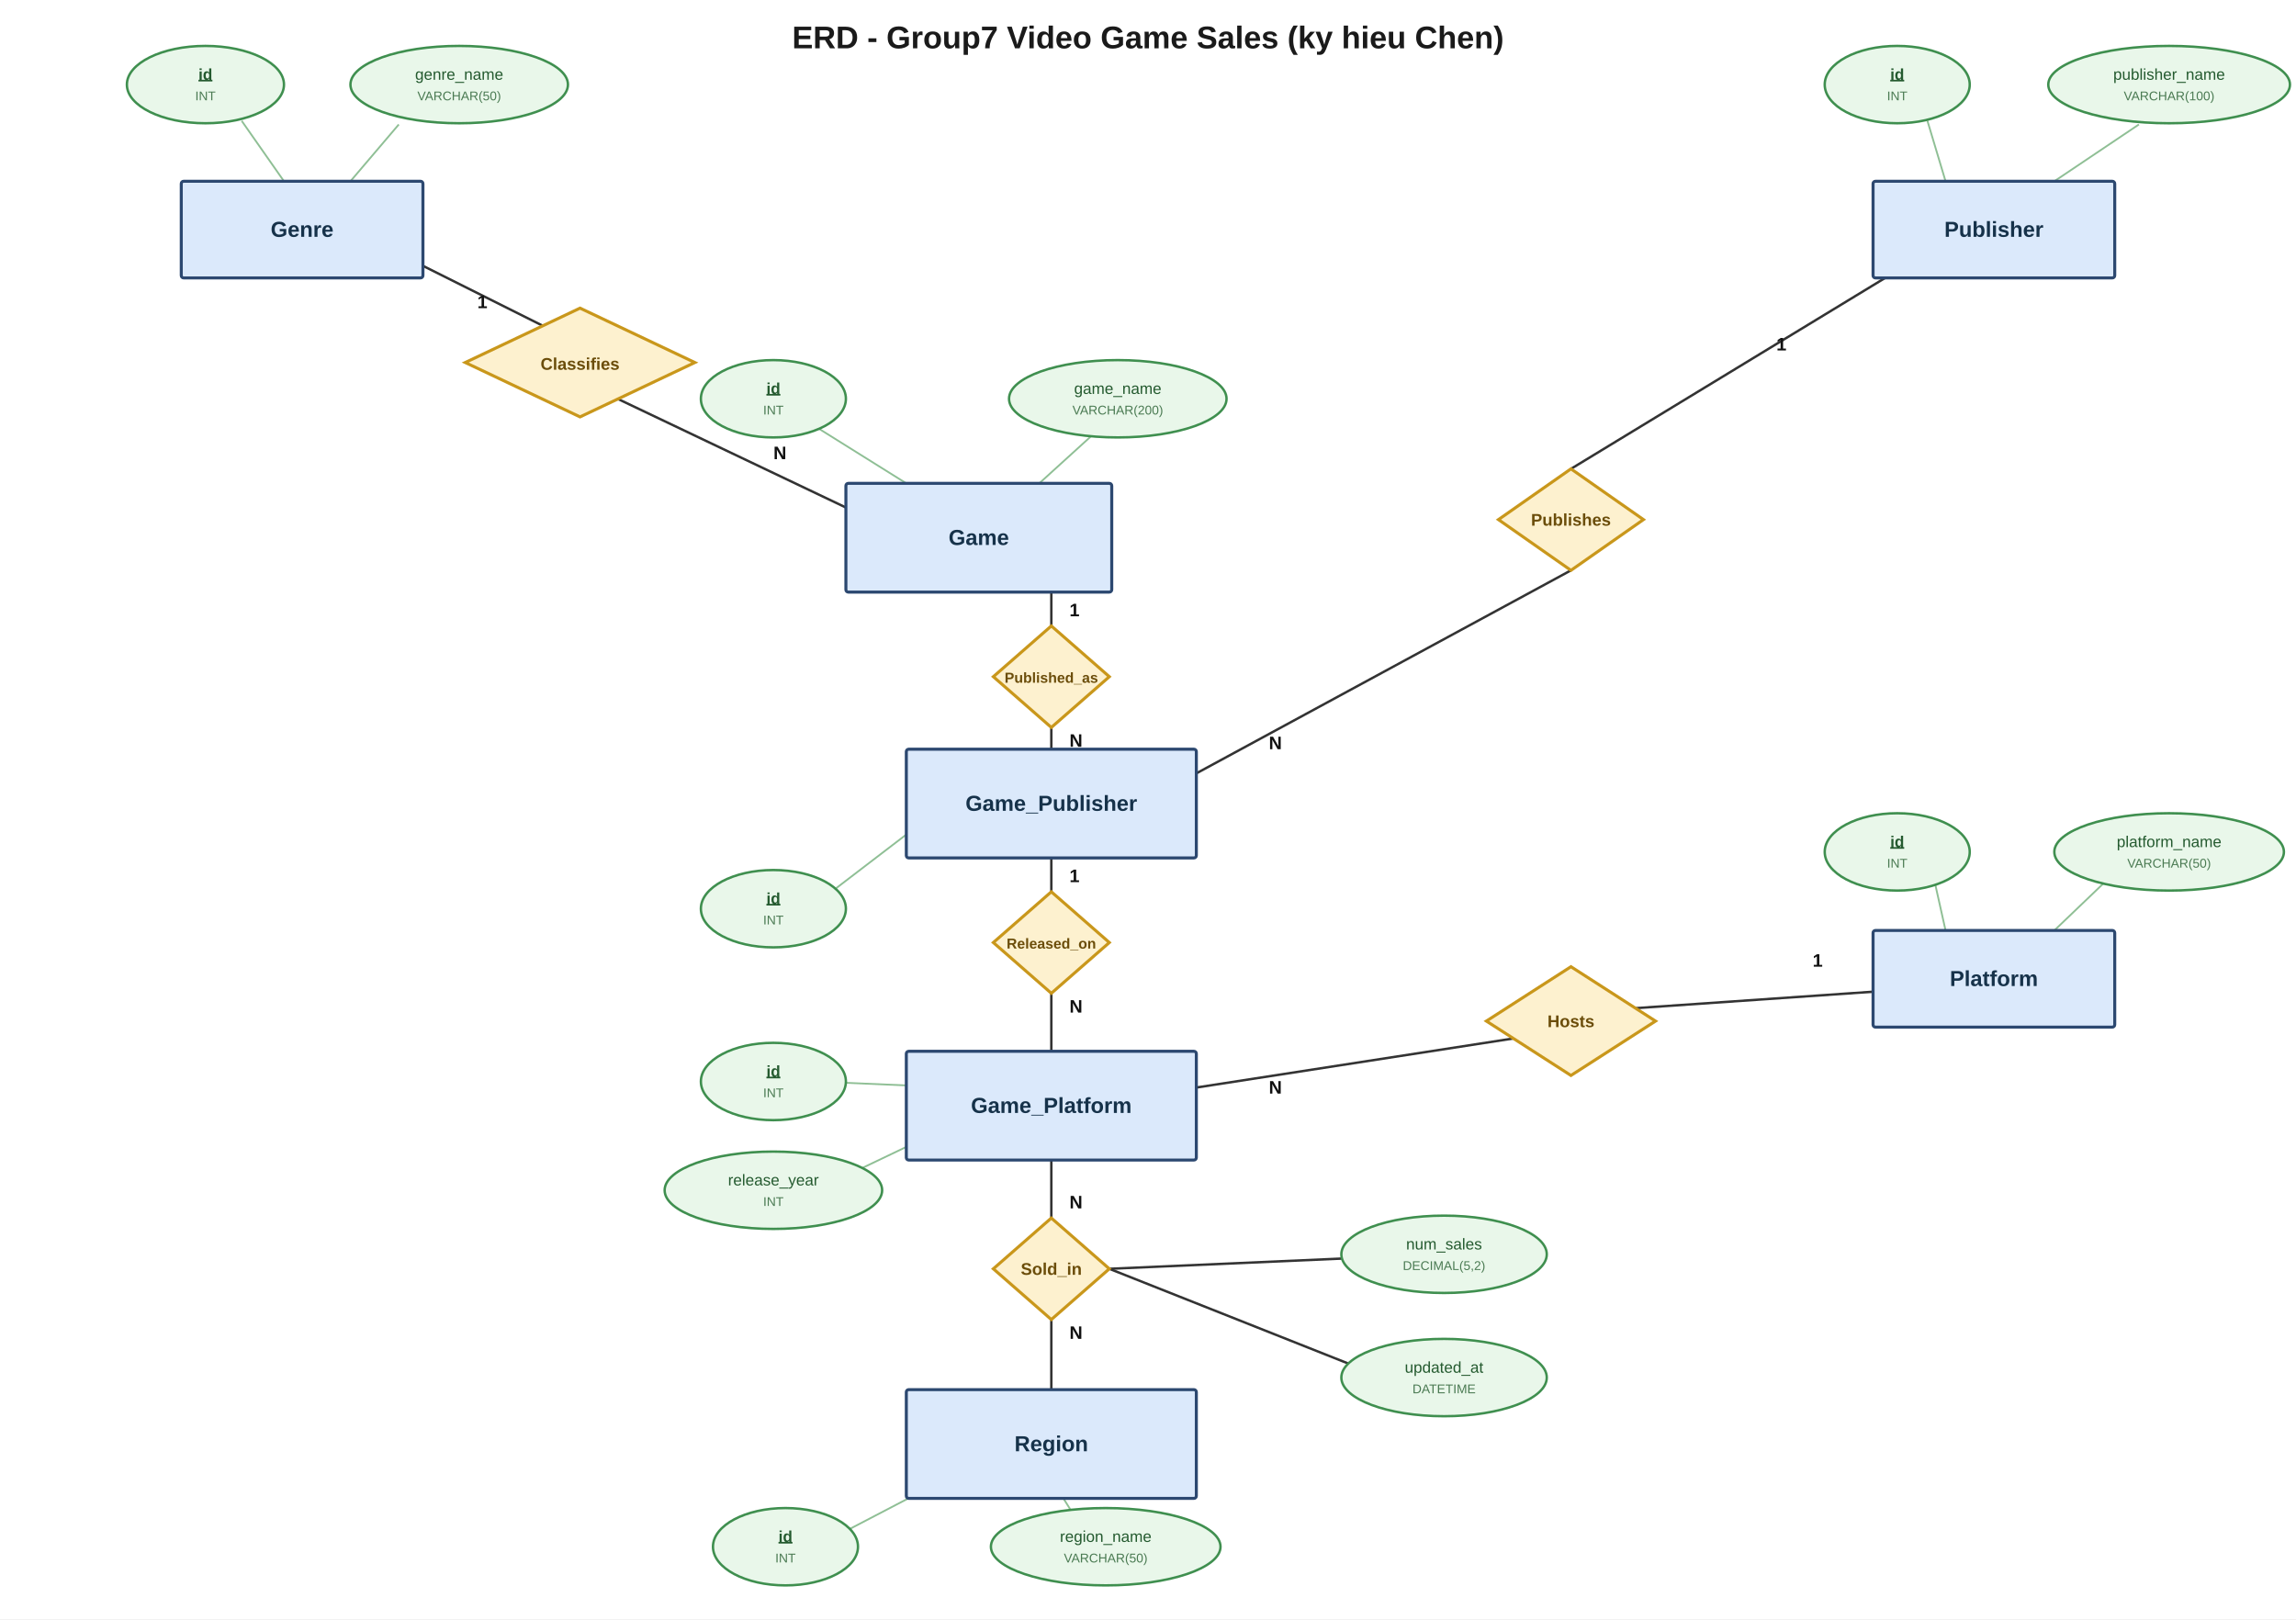
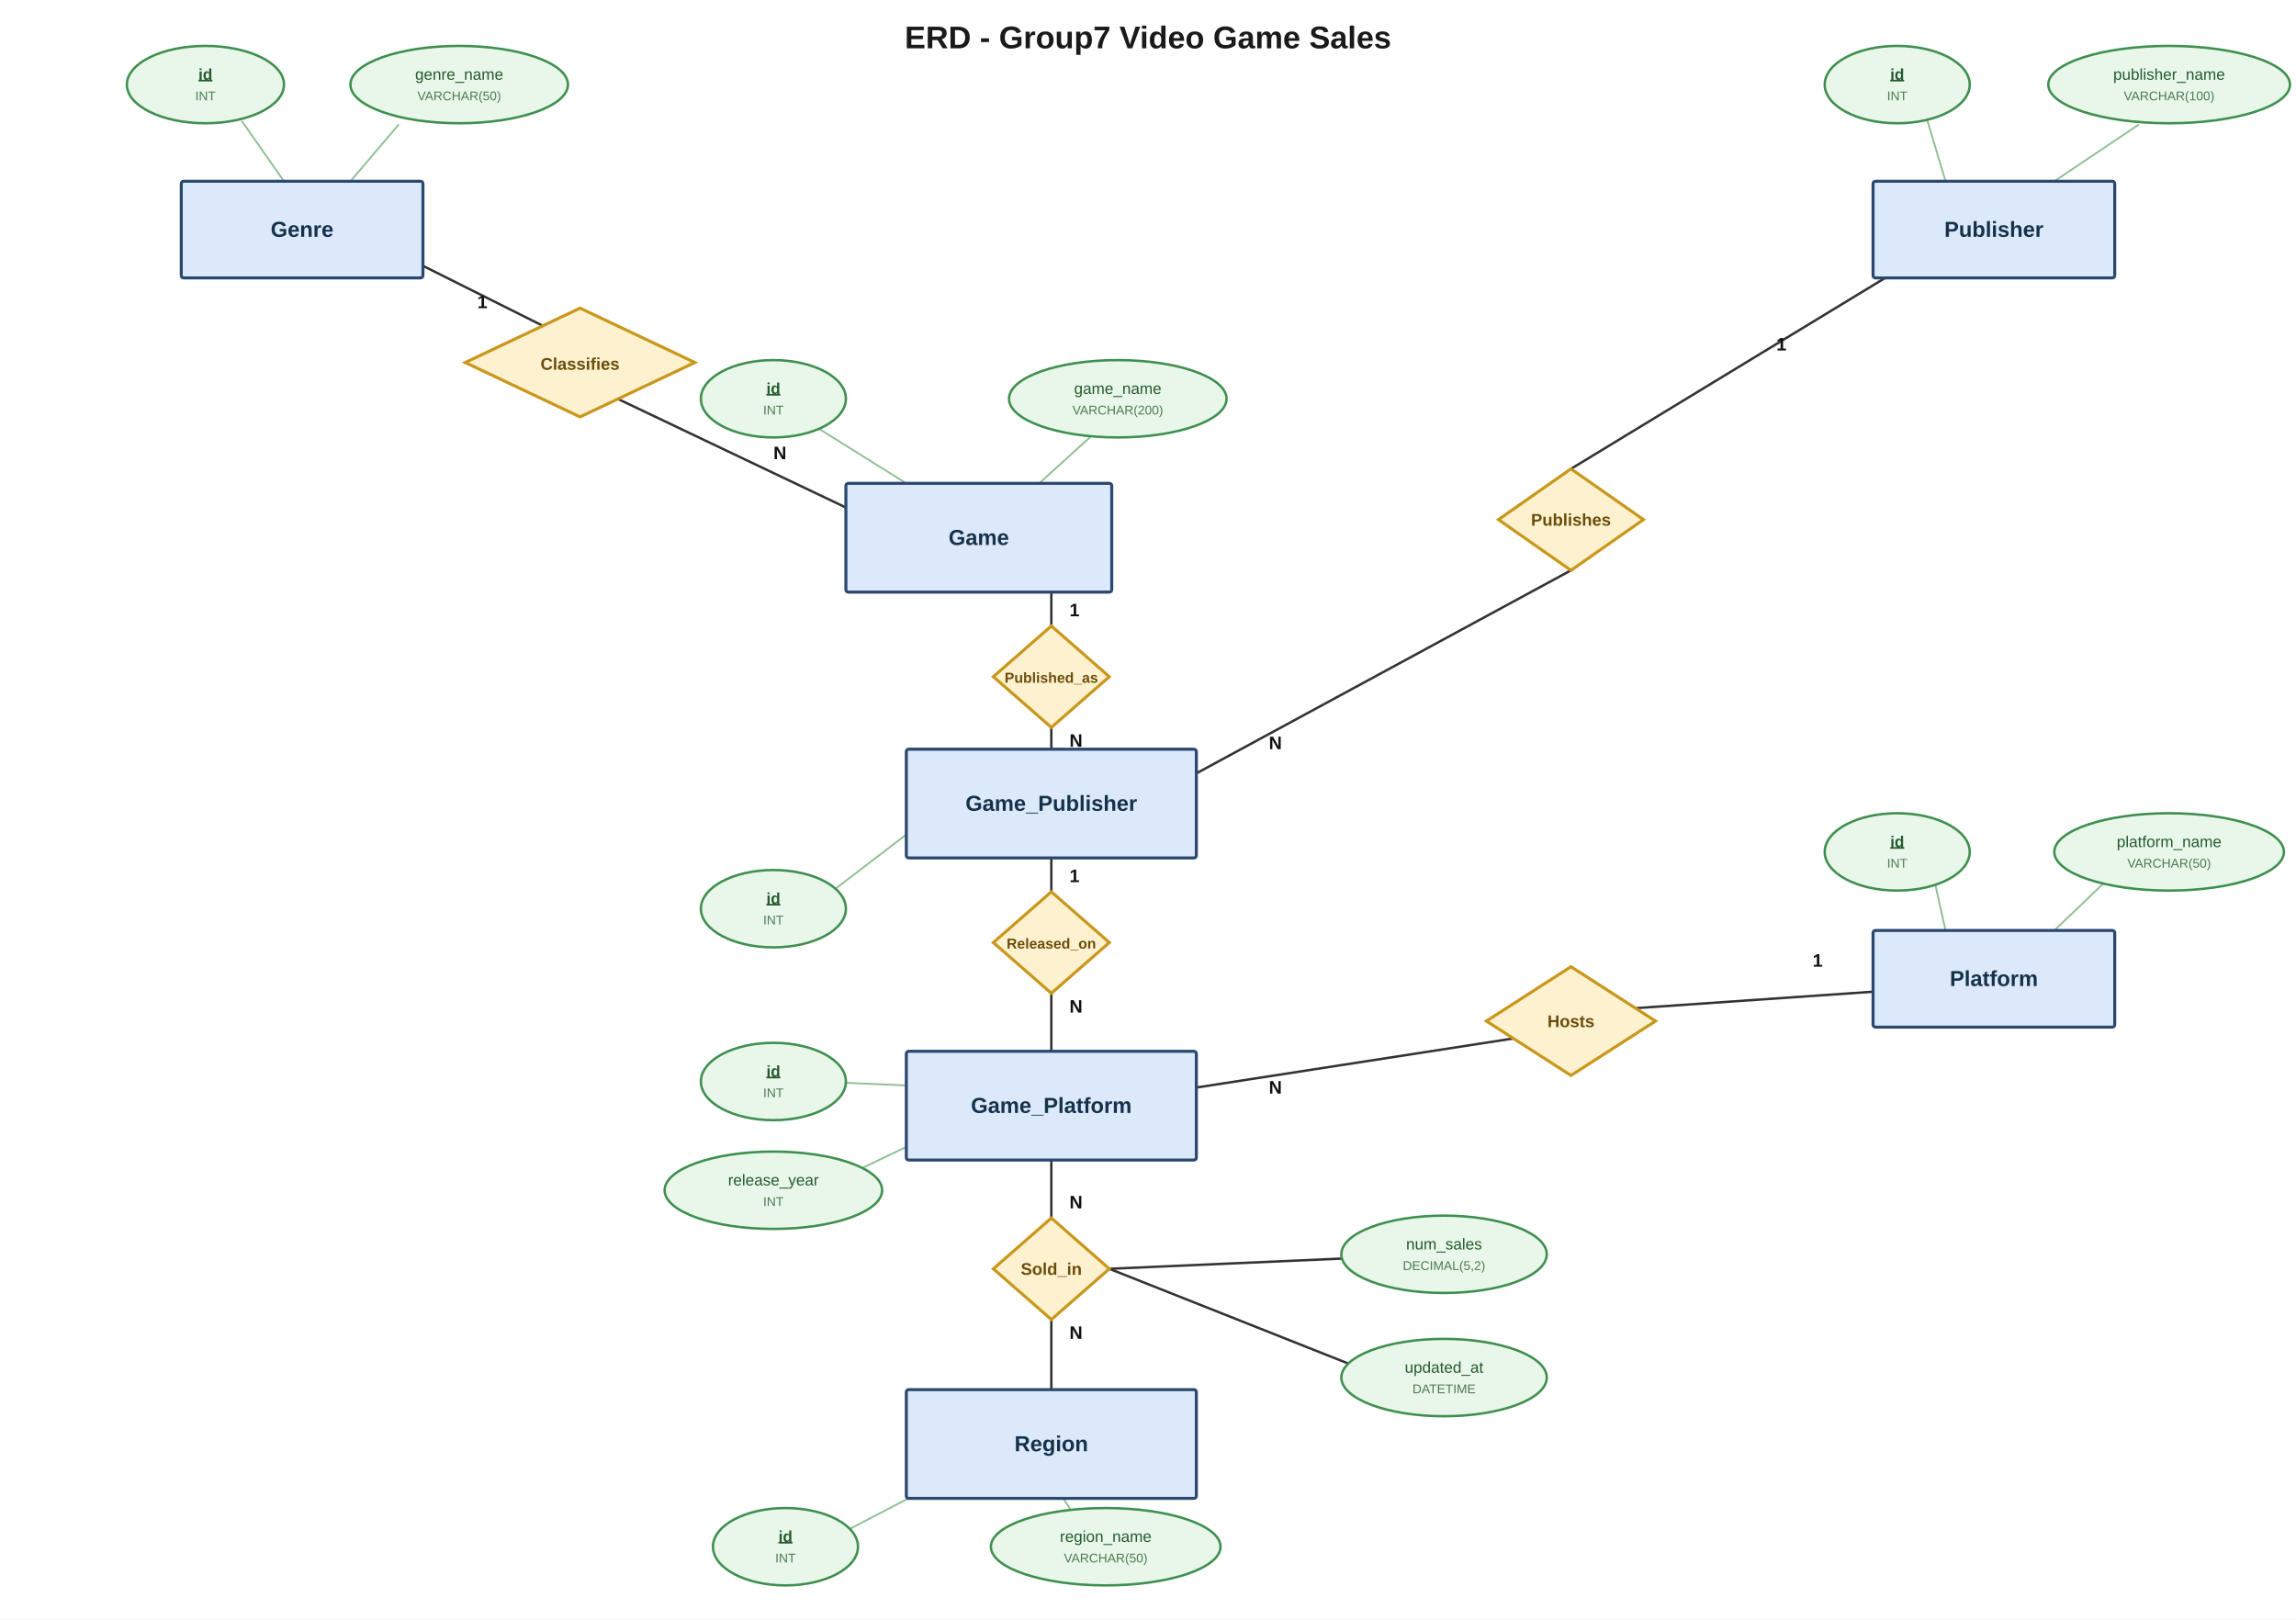
<svg xmlns="http://www.w3.org/2000/svg" viewBox="0 0 1900 1340" font-family="Arial, Helvetica, sans-serif">
  <rect x="0" y="0" width="1900" height="1340" fill="#ffffff" />
-   <text x="950" y="40" text-anchor="middle" font-size="26" font-weight="bold" fill="#1a1a1a">ERD - Group7 Video Game Sales (ky hieu Chen)</text>
+   <text x="950" y="40" text-anchor="middle" font-size="26" font-weight="bold" fill="#1a1a1a">ERD - Group7 Video Game Sales</text>
  <g stroke="#333333" stroke-width="2" fill="none">
    <line x1="350" y1="220" x2="470" y2="280" />
    <line x1="490" y1="320" x2="700" y2="420" />
    <line x1="870" y1="490" x2="870" y2="518" />
    <line x1="870" y1="602" x2="870" y2="620" />
    <line x1="1560" y1="230" x2="1300" y2="388" />
    <line x1="1300" y1="472" x2="990" y2="640" />
    <line x1="870" y1="710" x2="870" y2="738" />
    <line x1="870" y1="822" x2="870" y2="870" />
    <line x1="1560" y1="820" x2="1300" y2="838" />
    <line x1="1300" y1="852" x2="990" y2="900" />
    <line x1="870" y1="960" x2="870" y2="1008" />
    <line x1="870" y1="1092" x2="870" y2="1150" />
    <line x1="918" y1="1050" x2="1145" y2="1040" />
    <line x1="918" y1="1050" x2="1145" y2="1140" />
  </g>
  <g stroke="#8fbf95" stroke-width="1.5" fill="none">
    <line x1="200" y1="100" x2="235" y2="150" />
    <line x1="330" y1="103" x2="290" y2="150" />
    <line x1="670" y1="350" x2="750" y2="400" />
    <line x1="915" y1="350" x2="860" y2="400" />
    <line x1="1595" y1="100" x2="1610" y2="150" />
    <line x1="1770" y1="103" x2="1700" y2="150" />
    <line x1="675" y1="748" x2="790" y2="660" />
    <line x1="1595" y1="703" x2="1610" y2="770" />
    <line x1="1770" y1="703" x2="1700" y2="770" />
    <line x1="675" y1="895" x2="790" y2="900" />
    <line x1="675" y1="985" x2="790" y2="930" />
    <line x1="675" y1="1280" x2="790" y2="1220" />
    <line x1="905" y1="1280" x2="880" y2="1240" />
  </g>
  <g>
    <rect x="150" y="150" width="200" height="80" rx="2" fill="#dbe9fb" stroke="#2c4870" stroke-width="2.5" />
    <text x="250" y="196" text-anchor="middle" font-size="18" font-weight="bold" fill="#16324a">Genre</text>
    <rect x="700" y="400" width="220" height="90" rx="2" fill="#dbe9fb" stroke="#2c4870" stroke-width="2.5" />
    <text x="810" y="451" text-anchor="middle" font-size="18" font-weight="bold" fill="#16324a">Game</text>
    <rect x="1550" y="150" width="200" height="80" rx="2" fill="#dbe9fb" stroke="#2c4870" stroke-width="2.5" />
    <text x="1650" y="196" text-anchor="middle" font-size="18" font-weight="bold" fill="#16324a">Publisher</text>
    <rect x="750" y="620" width="240" height="90" rx="2" fill="#dbe9fb" stroke="#2c4870" stroke-width="2.5" />
    <text x="870" y="671" text-anchor="middle" font-size="18" font-weight="bold" fill="#16324a">Game_Publisher</text>
    <rect x="1550" y="770" width="200" height="80" rx="2" fill="#dbe9fb" stroke="#2c4870" stroke-width="2.5" />
    <text x="1650" y="816" text-anchor="middle" font-size="18" font-weight="bold" fill="#16324a">Platform</text>
    <rect x="750" y="870" width="240" height="90" rx="2" fill="#dbe9fb" stroke="#2c4870" stroke-width="2.5" />
    <text x="870" y="921" text-anchor="middle" font-size="18" font-weight="bold" fill="#16324a">Game_Platform</text>
    <rect x="750" y="1150" width="240" height="90" rx="2" fill="#dbe9fb" stroke="#2c4870" stroke-width="2.5" />
    <text x="870" y="1201" text-anchor="middle" font-size="18" font-weight="bold" fill="#16324a">Region</text>
  </g>
  <g>
    <polygon points="480,255 575,300 480,345 385,300" fill="#fdf1cf" stroke="#c9971b" stroke-width="2.5" />
    <text x="480" y="306" text-anchor="middle" font-size="14" font-weight="bold" fill="#6b4d0a">Classifies</text>
    <text x="395" y="255" font-size="15" font-weight="bold" fill="#111">1</text>
    <text x="640" y="380" font-size="15" font-weight="bold" fill="#111">N</text>
    <polygon points="870,518 918,560 870,602 822,560" fill="#fdf1cf" stroke="#c9971b" stroke-width="2.5" />
    <text x="870" y="565" text-anchor="middle" font-size="12" font-weight="bold" fill="#6b4d0a">Published_as</text>
    <text x="885" y="510" font-size="15" font-weight="bold" fill="#111">1</text>
    <text x="885" y="618" font-size="15" font-weight="bold" fill="#111">N</text>
    <polygon points="1300,388 1360,430 1300,472 1240,430" fill="#fdf1cf" stroke="#c9971b" stroke-width="2.5" />
    <text x="1300" y="435" text-anchor="middle" font-size="14" font-weight="bold" fill="#6b4d0a">Publishes</text>
    <text x="1470" y="290" font-size="15" font-weight="bold" fill="#111">1</text>
    <text x="1050" y="620" font-size="15" font-weight="bold" fill="#111">N</text>
    <polygon points="870,738 918,780 870,822 822,780" fill="#fdf1cf" stroke="#c9971b" stroke-width="2.5" />
    <text x="870" y="785" text-anchor="middle" font-size="12" font-weight="bold" fill="#6b4d0a">Released_on</text>
    <text x="885" y="730" font-size="15" font-weight="bold" fill="#111">1</text>
    <text x="885" y="838" font-size="15" font-weight="bold" fill="#111">N</text>
    <polygon points="1300,800 1370,845 1300,890 1230,845" fill="#fdf1cf" stroke="#c9971b" stroke-width="2.5" />
    <text x="1300" y="850" text-anchor="middle" font-size="14" font-weight="bold" fill="#6b4d0a">Hosts</text>
    <text x="1500" y="800" font-size="15" font-weight="bold" fill="#111">1</text>
    <text x="1050" y="905" font-size="15" font-weight="bold" fill="#111">N</text>
    <polygon points="870,1008 918,1050 870,1092 822,1050" fill="#fdf1cf" stroke="#c9971b" stroke-width="2.5" />
    <text x="870" y="1055" text-anchor="middle" font-size="14" font-weight="bold" fill="#6b4d0a">Sold_in</text>
    <text x="885" y="1000" font-size="15" font-weight="bold" fill="#111">N</text>
    <text x="885" y="1108" font-size="15" font-weight="bold" fill="#111">N</text>
  </g>
  <g>
    <ellipse cx="170" cy="70" rx="65" ry="32" fill="#e9f7ea" stroke="#3f8f4f" stroke-width="2" />
    <text x="170" y="66" text-anchor="middle" font-size="13" font-weight="bold" fill="#245a2f" text-decoration="underline">id</text>
    <text x="170" y="83" text-anchor="middle" font-size="10.5" fill="#4a7a52">INT</text>
    <ellipse cx="380" cy="70" rx="90" ry="32" fill="#e9f7ea" stroke="#3f8f4f" stroke-width="2" />
    <text x="380" y="66" text-anchor="middle" font-size="13" fill="#245a2f">genre_name</text>
    <text x="380" y="83" text-anchor="middle" font-size="10.5" fill="#4a7a52">VARCHAR(50)</text>
    <ellipse cx="640" cy="330" rx="60" ry="32" fill="#e9f7ea" stroke="#3f8f4f" stroke-width="2" />
    <text x="640" y="326" text-anchor="middle" font-size="13" font-weight="bold" fill="#245a2f" text-decoration="underline">id</text>
    <text x="640" y="343" text-anchor="middle" font-size="10.5" fill="#4a7a52">INT</text>
    <ellipse cx="925" cy="330" rx="90" ry="32" fill="#e9f7ea" stroke="#3f8f4f" stroke-width="2" />
    <text x="925" y="326" text-anchor="middle" font-size="13" fill="#245a2f">game_name</text>
    <text x="925" y="343" text-anchor="middle" font-size="10.5" fill="#4a7a52">VARCHAR(200)</text>
    <ellipse cx="1570" cy="70" rx="60" ry="32" fill="#e9f7ea" stroke="#3f8f4f" stroke-width="2" />
    <text x="1570" y="66" text-anchor="middle" font-size="13" font-weight="bold" fill="#245a2f" text-decoration="underline">id</text>
    <text x="1570" y="83" text-anchor="middle" font-size="10.5" fill="#4a7a52">INT</text>
    <ellipse cx="1795" cy="70" rx="100" ry="32" fill="#e9f7ea" stroke="#3f8f4f" stroke-width="2" />
    <text x="1795" y="66" text-anchor="middle" font-size="13" fill="#245a2f">publisher_name</text>
    <text x="1795" y="83" text-anchor="middle" font-size="10.5" fill="#4a7a52">VARCHAR(100)</text>
    <ellipse cx="640" cy="752" rx="60" ry="32" fill="#e9f7ea" stroke="#3f8f4f" stroke-width="2" />
    <text x="640" y="748" text-anchor="middle" font-size="13" font-weight="bold" fill="#245a2f" text-decoration="underline">id</text>
    <text x="640" y="765" text-anchor="middle" font-size="10.5" fill="#4a7a52">INT</text>
    <ellipse cx="1570" cy="705" rx="60" ry="32" fill="#e9f7ea" stroke="#3f8f4f" stroke-width="2" />
    <text x="1570" y="701" text-anchor="middle" font-size="13" font-weight="bold" fill="#245a2f" text-decoration="underline">id</text>
    <text x="1570" y="718" text-anchor="middle" font-size="10.5" fill="#4a7a52">INT</text>
    <ellipse cx="1795" cy="705" rx="95" ry="32" fill="#e9f7ea" stroke="#3f8f4f" stroke-width="2" />
    <text x="1795" y="701" text-anchor="middle" font-size="13" fill="#245a2f">platform_name</text>
    <text x="1795" y="718" text-anchor="middle" font-size="10.5" fill="#4a7a52">VARCHAR(50)</text>
    <ellipse cx="640" cy="895" rx="60" ry="32" fill="#e9f7ea" stroke="#3f8f4f" stroke-width="2" />
    <text x="640" y="891" text-anchor="middle" font-size="13" font-weight="bold" fill="#245a2f" text-decoration="underline">id</text>
    <text x="640" y="908" text-anchor="middle" font-size="10.5" fill="#4a7a52">INT</text>
    <ellipse cx="640" cy="985" rx="90" ry="32" fill="#e9f7ea" stroke="#3f8f4f" stroke-width="2" />
    <text x="640" y="981" text-anchor="middle" font-size="13" fill="#245a2f">release_year</text>
    <text x="640" y="998" text-anchor="middle" font-size="10.5" fill="#4a7a52">INT</text>
    <ellipse cx="650" cy="1280" rx="60" ry="32" fill="#e9f7ea" stroke="#3f8f4f" stroke-width="2" />
    <text x="650" y="1276" text-anchor="middle" font-size="13" font-weight="bold" fill="#245a2f" text-decoration="underline">id</text>
    <text x="650" y="1293" text-anchor="middle" font-size="10.5" fill="#4a7a52">INT</text>
    <ellipse cx="915" cy="1280" rx="95" ry="32" fill="#e9f7ea" stroke="#3f8f4f" stroke-width="2" />
    <text x="915" y="1276" text-anchor="middle" font-size="13" fill="#245a2f">region_name</text>
    <text x="915" y="1293" text-anchor="middle" font-size="10.5" fill="#4a7a52">VARCHAR(50)</text>
    <ellipse cx="1195" cy="1038" rx="85" ry="32" fill="#e9f7ea" stroke="#3f8f4f" stroke-width="2" />
    <text x="1195" y="1034" text-anchor="middle" font-size="13" fill="#245a2f">num_sales</text>
    <text x="1195" y="1051" text-anchor="middle" font-size="10.5" fill="#4a7a52">DECIMAL(5,2)</text>
    <ellipse cx="1195" cy="1140" rx="85" ry="32" fill="#e9f7ea" stroke="#3f8f4f" stroke-width="2" />
    <text x="1195" y="1136" text-anchor="middle" font-size="13" fill="#245a2f">updated_at</text>
    <text x="1195" y="1153" text-anchor="middle" font-size="10.5" fill="#4a7a52">DATETIME</text>
  </g>
</svg>
